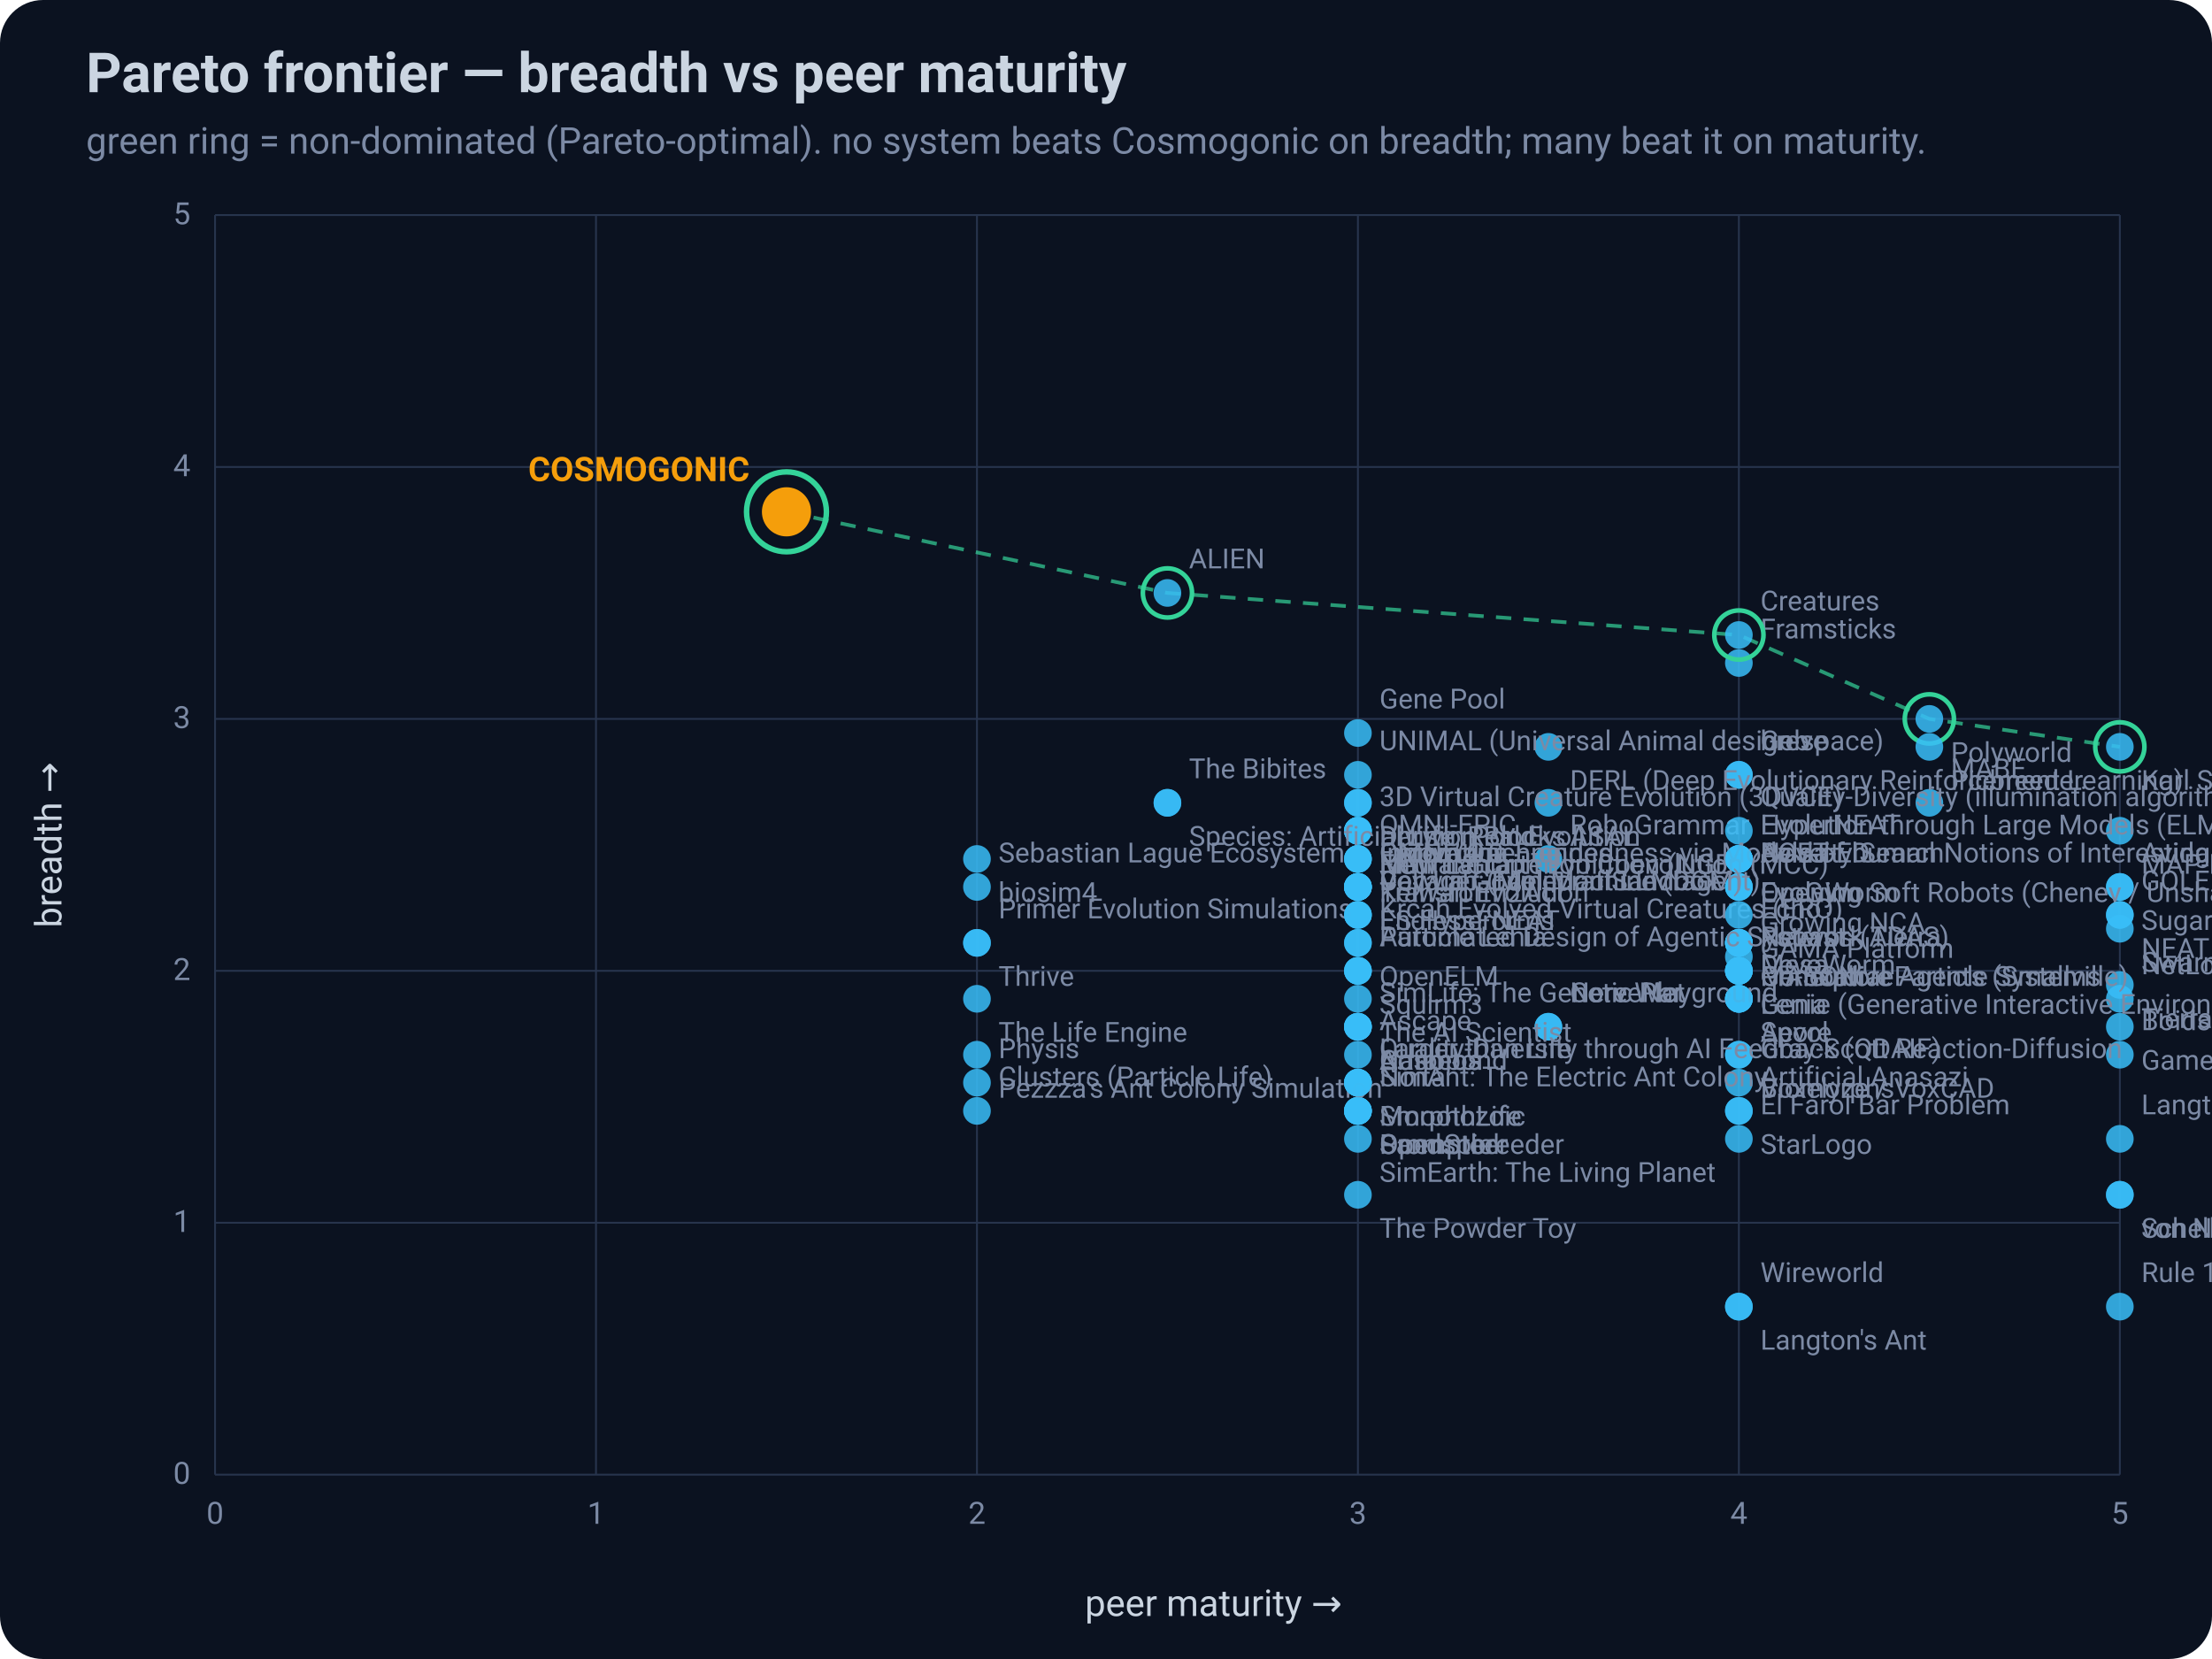
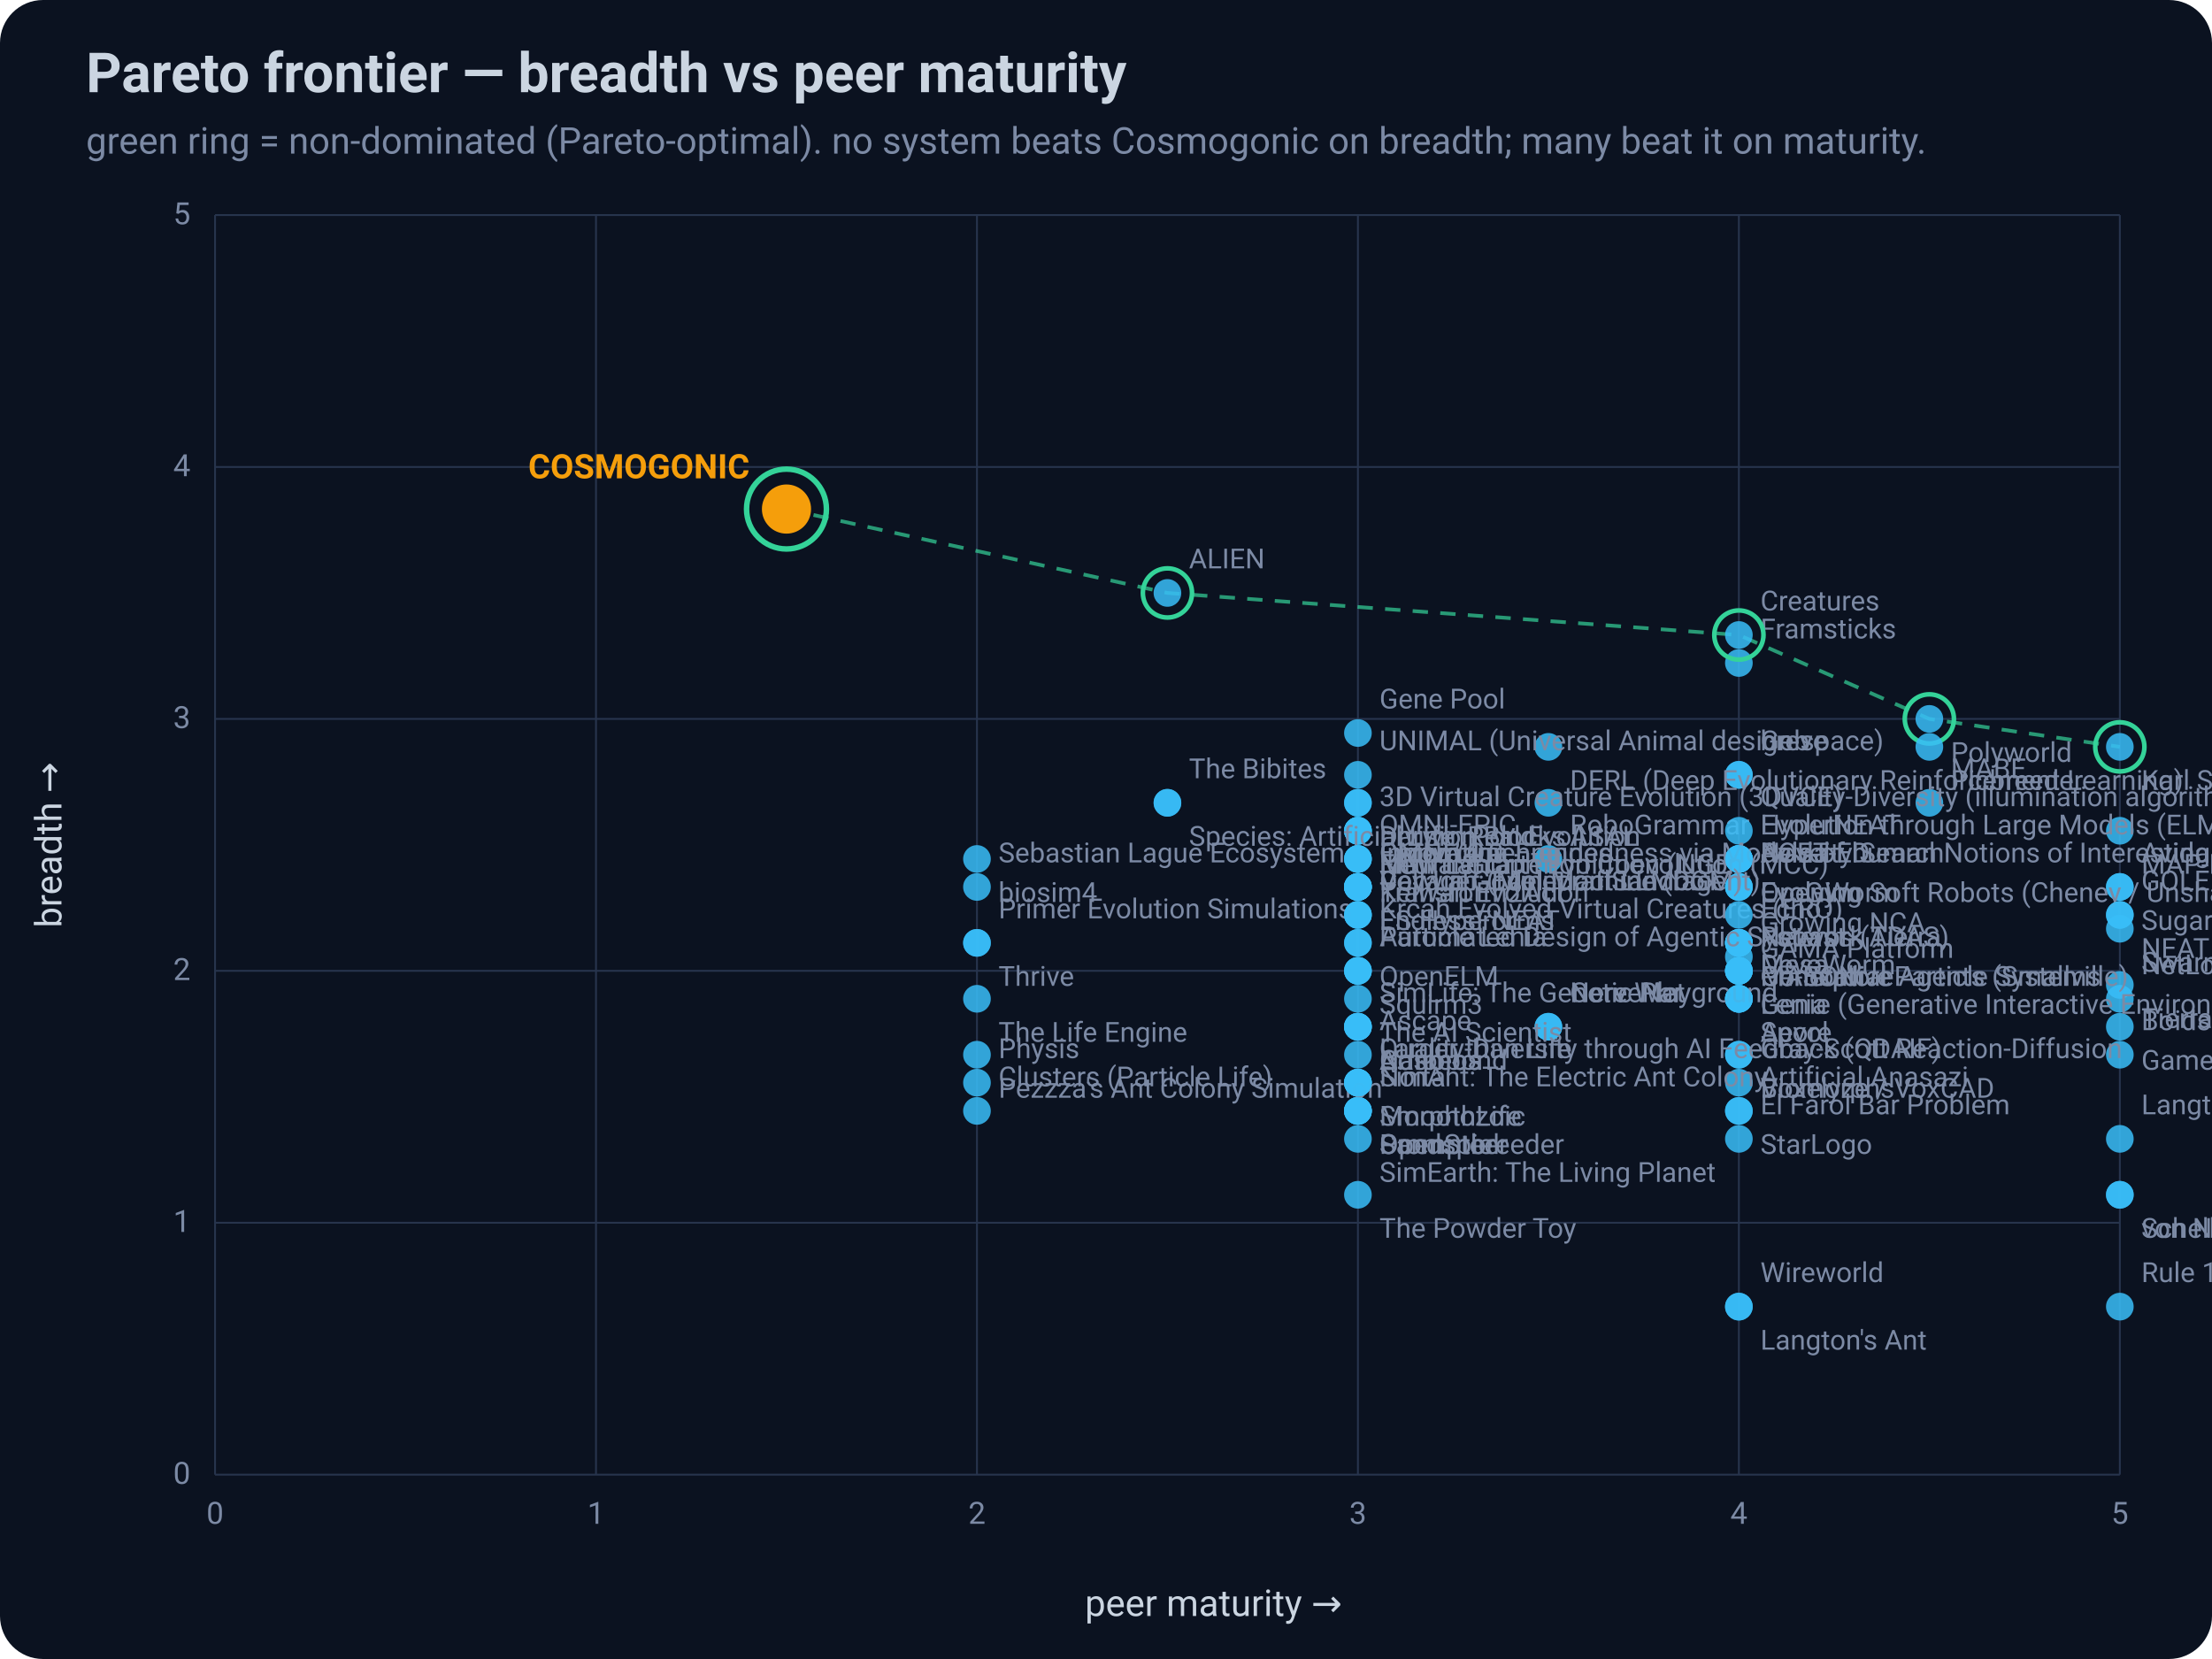
<svg xmlns="http://www.w3.org/2000/svg" viewBox="0 0 720 540" font-family="ui-sans-serif,system-ui,Segoe UI,Roboto,sans-serif" role="img" aria-label="Pareto frontier">
  <rect width="720" height="540" rx="14" fill="#0b1220" />
  <text x="28" y="30" fill="#cbd5e1" font-size="18" font-weight="700">Pareto frontier — breadth vs peer maturity</text>
  <text x="28" y="50" fill="#7c8aa5" font-size="12">green ring = non-dominated (Pareto-optimal). no system beats Cosmogonic on breadth; many beat it on maturity.</text>
  <line x1="70" y1="70" x2="70" y2="480" stroke="#27344d" stroke-width="0.6" />
  <line x1="70" y1="480" x2="690" y2="480" stroke="#27344d" stroke-width="0.6" />
  <text x="70" y="496" fill="#7c8aa5" font-size="10" text-anchor="middle">0</text>
  <text x="62" y="483" fill="#7c8aa5" font-size="10" text-anchor="end">0</text>
  <line x1="194" y1="70" x2="194" y2="480" stroke="#27344d" stroke-width="0.6" />
  <line x1="70" y1="398" x2="690" y2="398" stroke="#27344d" stroke-width="0.6" />
  <text x="194" y="496" fill="#7c8aa5" font-size="10" text-anchor="middle">1</text>
  <text x="62" y="401" fill="#7c8aa5" font-size="10" text-anchor="end">1</text>
  <line x1="318" y1="70" x2="318" y2="480" stroke="#27344d" stroke-width="0.6" />
  <line x1="70" y1="316" x2="690" y2="316" stroke="#27344d" stroke-width="0.6" />
  <text x="318" y="496" fill="#7c8aa5" font-size="10" text-anchor="middle">2</text>
  <text x="62" y="319" fill="#7c8aa5" font-size="10" text-anchor="end">2</text>
  <line x1="442" y1="70" x2="442" y2="480" stroke="#27344d" stroke-width="0.6" />
  <line x1="70" y1="234" x2="690" y2="234" stroke="#27344d" stroke-width="0.6" />
  <text x="442" y="496" fill="#7c8aa5" font-size="10" text-anchor="middle">3</text>
  <text x="62" y="237" fill="#7c8aa5" font-size="10" text-anchor="end">3</text>
  <line x1="566" y1="70" x2="566" y2="480" stroke="#27344d" stroke-width="0.6" />
  <line x1="70" y1="152" x2="690" y2="152" stroke="#27344d" stroke-width="0.6" />
  <text x="566" y="496" fill="#7c8aa5" font-size="10" text-anchor="middle">4</text>
  <text x="62" y="155" fill="#7c8aa5" font-size="10" text-anchor="end">4</text>
  <line x1="690" y1="70" x2="690" y2="480" stroke="#27344d" stroke-width="0.6" />
  <line x1="70" y1="70" x2="690" y2="70" stroke="#27344d" stroke-width="0.6" />
  <text x="690" y="496" fill="#7c8aa5" font-size="10" text-anchor="middle">5</text>
  <text x="62" y="73" fill="#7c8aa5" font-size="10" text-anchor="end">5</text>
  <text x="395" y="526" fill="#cbd5e1" font-size="12" text-anchor="middle">peer maturity →</text>
  <text x="20" y="275" fill="#cbd5e1" font-size="12" text-anchor="middle" transform="rotate(-90 20 275)">breadth →</text>
-   <polyline points="256,166.596 380,193 566,206.694 628,234 690,243.102" fill="none" stroke="#34d399" stroke-width="1.2" stroke-dasharray="5 4" opacity="0.7" />
-   <circle cx="256" cy="166.596" r="8" fill="#f59e0b" />
-   <circle cx="256" cy="166.596" r="13" fill="none" stroke="#34d399" stroke-width="1.8" />
-   <text x="244" y="156.596" fill="#f59e0b" font-size="11" font-weight="700" text-anchor="end">COSMOGONIC</text>
+   <polyline points="256,165.694 380,193 566,206.694 628,234 690,243.102" fill="none" stroke="#34d399" stroke-width="1.2" stroke-dasharray="5 4" opacity="0.7" />
+   <circle cx="256" cy="165.694" r="8" fill="#f59e0b" />
+   <circle cx="256" cy="165.694" r="13" fill="none" stroke="#34d399" stroke-width="1.8" />
+   <text x="244" y="155.694" fill="#f59e0b" font-size="11" font-weight="700" text-anchor="end">COSMOGONIC</text>
  <circle cx="690" cy="334.204" r="4.5" fill="#38bdf8" opacity="0.85" />
  <text x="697" y="348.204" fill="#7c8aa5" font-size="9">Game of Life</text>
  <circle cx="690" cy="343.306" r="4.5" fill="#38bdf8" opacity="0.85" />
  <text x="697" y="335.306" fill="#7c8aa5" font-size="9">Boids</text>
  <circle cx="566" cy="343.306" r="4.5" fill="#38bdf8" opacity="0.85" />
  <text x="573" y="357.306" fill="#7c8aa5" font-size="9">Biomorphs</text>
  <circle cx="504" cy="334.204" r="4.5" fill="#38bdf8" opacity="0.85" />
  <text x="511" y="326.204" fill="#7c8aa5" font-size="9">Core War</text>
  <circle cx="690" cy="320.592" r="4.5" fill="#38bdf8" opacity="0.85" />
  <text x="697" y="334.592" fill="#7c8aa5" font-size="9">Tierra</text>
  <circle cx="690" cy="288.694" r="4.5" fill="#38bdf8" opacity="0.85" />
  <text x="697" y="280.694" fill="#7c8aa5" font-size="9">Avida</text>
  <circle cx="628" cy="234" r="4.5" fill="#38bdf8" opacity="0.85" />
  <circle cx="628" cy="234" r="8" fill="none" stroke="#34d399" stroke-width="1.5" />
  <text x="635" y="248" fill="#7c8aa5" font-size="9">Polyworld</text>
  <circle cx="566" cy="215.796" r="4.5" fill="#38bdf8" opacity="0.85" />
  <text x="573" y="207.796" fill="#7c8aa5" font-size="9">Framsticks</text>
  <circle cx="690" cy="243.102" r="4.5" fill="#38bdf8" opacity="0.85" />
  <circle cx="690" cy="243.102" r="8" fill="none" stroke="#34d399" stroke-width="1.5" />
  <text x="697" y="257.102" fill="#7c8aa5" font-size="9">Karl Sims VC</text>
  <circle cx="566" cy="206.694" r="4.5" fill="#38bdf8" opacity="0.85" />
  <circle cx="566" cy="206.694" r="8" fill="none" stroke="#34d399" stroke-width="1.5" />
  <text x="573" y="198.694" fill="#7c8aa5" font-size="9">Creatures</text>
  <circle cx="442" cy="261.306" r="4.5" fill="#38bdf8" opacity="0.85" />
  <text x="449" y="275.306" fill="#7c8aa5" font-size="9">Darwin Pond</text>
  <circle cx="442" cy="238.592" r="4.5" fill="#38bdf8" opacity="0.85" />
  <text x="449" y="230.592" fill="#7c8aa5" font-size="9">Gene Pool</text>
  <circle cx="690" cy="288.694" r="4.5" fill="#38bdf8" opacity="0.85" />
  <text x="697" y="302.694" fill="#7c8aa5" font-size="9">Sugarscape</text>
  <circle cx="566" cy="306.898" r="4.5" fill="#38bdf8" opacity="0.85" />
  <text x="573" y="298.898" fill="#7c8aa5" font-size="9">Echo</text>
  <circle cx="690" cy="302.306" r="4.5" fill="#38bdf8" opacity="0.85" />
  <text x="697" y="316.306" fill="#7c8aa5" font-size="9">Swarm</text>
  <circle cx="566" cy="252.204" r="4.5" fill="#38bdf8" opacity="0.85" />
  <text x="573" y="244.204" fill="#7c8aa5" font-size="9">breve</text>
  <circle cx="628" cy="243.102" r="4.5" fill="#38bdf8" opacity="0.85" />
  <text x="635" y="257.102" fill="#7c8aa5" font-size="9">Picbreeder</text>
  <circle cx="628" cy="261.306" r="4.5" fill="#38bdf8" opacity="0.85" />
  <text x="635" y="253.306" fill="#7c8aa5" font-size="9">MABE</text>
  <circle cx="566" cy="316" r="4.5" fill="#38bdf8" opacity="0.85" />
  <text x="573" y="330" fill="#7c8aa5" font-size="9">Lenia</text>
  <circle cx="566" cy="311.408" r="4.5" fill="#38bdf8" opacity="0.85" />
  <text x="573" y="303.408" fill="#7c8aa5" font-size="9">Growing NCA</text>
  <circle cx="566" cy="279.592" r="4.5" fill="#38bdf8" opacity="0.85" />
  <text x="573" y="293.592" fill="#7c8aa5" font-size="9">OpenWorm</text>
  <circle cx="566" cy="288.694" r="4.5" fill="#38bdf8" opacity="0.85" />
  <text x="573" y="280.694" fill="#7c8aa5" font-size="9">POET</text>
  <circle cx="566" cy="279.592" r="4.5" fill="#38bdf8" opacity="0.85" />
  <text x="573" y="293.592" fill="#7c8aa5" font-size="9">EvoGym</text>
  <circle cx="380" cy="193" r="4.5" fill="#38bdf8" opacity="0.85" />
  <circle cx="380" cy="193" r="8" fill="none" stroke="#34d399" stroke-width="1.5" />
  <text x="387" y="185" fill="#7c8aa5" font-size="9">ALIEN</text>
  <circle cx="504" cy="261.306" r="4.5" fill="#38bdf8" opacity="0.85" />
  <text x="511" y="275.306" fill="#7c8aa5" font-size="9">ASAL</text>
  <circle cx="566" cy="425.306" r="4.5" fill="#38bdf8" opacity="0.85" />
  <text x="573" y="417.306" fill="#7c8aa5" font-size="9">Wireworld</text>
  <circle cx="566" cy="425.306" r="4.5" fill="#38bdf8" opacity="0.85" />
  <text x="573" y="439.306" fill="#7c8aa5" font-size="9">Langton's Ant</text>
  <circle cx="690" cy="370.694" r="4.5" fill="#38bdf8" opacity="0.85" />
  <text x="697" y="362.694" fill="#7c8aa5" font-size="9">Langton's Loops</text>
  <circle cx="690" cy="388.898" r="4.5" fill="#38bdf8" opacity="0.85" />
  <text x="697" y="402.898" fill="#7c8aa5" font-size="9">von Neumann Universal Constructor</text>
  <circle cx="690" cy="425.306" r="4.5" fill="#38bdf8" opacity="0.85" />
  <text x="697" y="417.306" fill="#7c8aa5" font-size="9">Rule 110</text>
  <circle cx="442" cy="352.408" r="4.5" fill="#38bdf8" opacity="0.85" />
  <text x="449" y="366.408" fill="#7c8aa5" font-size="9">SmoothLife</text>
  <circle cx="442" cy="352.408" r="4.5" fill="#38bdf8" opacity="0.85" />
  <text x="449" y="344.408" fill="#7c8aa5" font-size="9">Larger than Life</text>
  <circle cx="442" cy="270.408" r="4.5" fill="#38bdf8" opacity="0.85" />
  <text x="449" y="284.408" fill="#7c8aa5" font-size="9">Flow Lenia</text>
  <circle cx="442" cy="316" r="4.5" fill="#38bdf8" opacity="0.85" />
  <text x="449" y="308" fill="#7c8aa5" font-size="9">Particle Lenia</text>
  <circle cx="566" cy="306.898" r="4.5" fill="#38bdf8" opacity="0.85" />
  <text x="573" y="320.898" fill="#7c8aa5" font-size="9">Primordial Particle Systems</text>
  <circle cx="566" cy="352.408" r="4.5" fill="#38bdf8" opacity="0.85" />
  <text x="573" y="344.408" fill="#7c8aa5" font-size="9">Gray-Scott Reaction-Diffusion</text>
  <circle cx="566" cy="325.102" r="4.5" fill="#38bdf8" opacity="0.85" />
  <text x="573" y="339.102" fill="#7c8aa5" font-size="9">Aevol</text>
  <circle cx="566" cy="288.694" r="4.5" fill="#38bdf8" opacity="0.85" />
  <text x="573" y="280.694" fill="#7c8aa5" font-size="9">Avida-ED</text>
  <circle cx="442" cy="334.204" r="4.5" fill="#38bdf8" opacity="0.85" />
  <text x="449" y="348.204" fill="#7c8aa5" font-size="9">Nanopond</text>
  <circle cx="318" cy="352.408" r="4.5" fill="#38bdf8" opacity="0.85" />
  <text x="325" y="344.408" fill="#7c8aa5" font-size="9">Physis</text>
  <circle cx="442" cy="334.204" r="4.5" fill="#38bdf8" opacity="0.85" />
  <text x="449" y="348.204" fill="#7c8aa5" font-size="9">Cosmos</text>
  <circle cx="566" cy="252.204" r="4.5" fill="#38bdf8" opacity="0.85" />
  <text x="573" y="244.204" fill="#7c8aa5" font-size="9">Geb</text>
  <circle cx="442" cy="334.204" r="4.5" fill="#38bdf8" opacity="0.85" />
  <text x="449" y="348.204" fill="#7c8aa5" font-size="9">Amoeba</text>
  <circle cx="442" cy="288.694" r="4.5" fill="#38bdf8" opacity="0.85" />
  <text x="449" y="280.694" fill="#7c8aa5" font-size="9">Evolve 4.0</text>
  <circle cx="442" cy="316" r="4.5" fill="#38bdf8" opacity="0.85" />
  <text x="449" y="330" fill="#7c8aa5" font-size="9">Squirm3</text>
  <circle cx="566" cy="316" r="4.5" fill="#38bdf8" opacity="0.85" />
  <text x="573" y="308" fill="#7c8aa5" font-size="9">Network Tierra</text>
  <circle cx="318" cy="279.592" r="4.5" fill="#38bdf8" opacity="0.85" />
  <text x="325" y="293.592" fill="#7c8aa5" font-size="9">biosim4</text>
  <circle cx="690" cy="297.796" r="4.5" fill="#38bdf8" opacity="0.85" />
  <text x="697" y="289.796" fill="#7c8aa5" font-size="9">GOLEM (Genetically Organized Lifelike Electro Mechanics)</text>
  <circle cx="566" cy="343.306" r="4.5" fill="#38bdf8" opacity="0.85" />
  <text x="573" y="357.306" fill="#7c8aa5" font-size="9">Voxelyze / VoxCAD</text>
  <circle cx="442" cy="270.408" r="4.5" fill="#38bdf8" opacity="0.85" />
  <text x="449" y="262.408" fill="#7c8aa5" font-size="9">3D Virtual Creature Evolution (3DVCE)</text>
  <circle cx="504" cy="243.102" r="4.5" fill="#38bdf8" opacity="0.85" />
  <text x="511" y="257.102" fill="#7c8aa5" font-size="9">DERL (Deep Evolutionary Reinforcement Learning)</text>
  <circle cx="442" cy="252.204" r="4.5" fill="#38bdf8" opacity="0.85" />
  <text x="449" y="244.204" fill="#7c8aa5" font-size="9">UNIMAL (Universal Animal design space)</text>
  <circle cx="566" cy="279.592" r="4.5" fill="#38bdf8" opacity="0.85" />
  <text x="573" y="293.592" fill="#7c8aa5" font-size="9">Evolving Soft Robots (Cheney / Unshackling Evolution)</text>
  <circle cx="504" cy="279.592" r="4.5" fill="#38bdf8" opacity="0.85" />
  <text x="511" y="271.592" fill="#7c8aa5" font-size="9">RoboGrammar</text>
  <circle cx="442" cy="279.592" r="4.5" fill="#38bdf8" opacity="0.85" />
  <text x="449" y="293.592" fill="#7c8aa5" font-size="9">Transform2Act</text>
  <circle cx="504" cy="334.204" r="4.5" fill="#38bdf8" opacity="0.85" />
  <text x="511" y="326.204" fill="#7c8aa5" font-size="9">NerveNet</text>
  <circle cx="442" cy="270.408" r="4.5" fill="#38bdf8" opacity="0.85" />
  <text x="449" y="284.408" fill="#7c8aa5" font-size="9">Neural Graph Evolution (NGE)</text>
  <circle cx="442" cy="306.898" r="4.5" fill="#38bdf8" opacity="0.85" />
  <text x="449" y="298.898" fill="#7c8aa5" font-size="9">Krcah Evolved Virtual Creatures (ERO)</text>
  <circle cx="690" cy="297.796" r="4.5" fill="#38bdf8" opacity="0.85" />
  <text x="697" y="311.796" fill="#7c8aa5" font-size="9">NEAT (NeuroEvolution of Augmenting Topologies)</text>
  <circle cx="566" cy="279.592" r="4.5" fill="#38bdf8" opacity="0.85" />
  <text x="573" y="271.592" fill="#7c8aa5" font-size="9">HyperNEAT</text>
  <circle cx="442" cy="288.694" r="4.5" fill="#38bdf8" opacity="0.85" />
  <text x="449" y="302.694" fill="#7c8aa5" font-size="9">ES-HyperNEAT</text>
  <circle cx="566" cy="288.694" r="4.5" fill="#38bdf8" opacity="0.85" />
  <text x="573" y="280.694" fill="#7c8aa5" font-size="9">Novelty Search</text>
  <circle cx="690" cy="270.408" r="4.5" fill="#38bdf8" opacity="0.85" />
  <text x="697" y="284.408" fill="#7c8aa5" font-size="9">MAP-Elites</text>
  <circle cx="566" cy="270.408" r="4.5" fill="#38bdf8" opacity="0.85" />
  <text x="573" y="262.408" fill="#7c8aa5" font-size="9">Quality-Diversity (illumination algorithms)</text>
  <circle cx="566" cy="306.898" r="4.5" fill="#38bdf8" opacity="0.85" />
  <text x="573" y="320.898" fill="#7c8aa5" font-size="9">Go-Explore</text>
  <circle cx="442" cy="288.694" r="4.5" fill="#38bdf8" opacity="0.85" />
  <text x="449" y="280.694" fill="#7c8aa5" font-size="9">OMNI (Open-endedness via Models of human Notions of Interestingness)</text>
  <circle cx="442" cy="270.408" r="4.5" fill="#38bdf8" opacity="0.85" />
  <text x="449" y="284.408" fill="#7c8aa5" font-size="9">Minimal Criterion Coevolution (MCC)</text>
  <circle cx="442" cy="288.694" r="4.5" fill="#38bdf8" opacity="0.85" />
  <text x="449" y="280.694" fill="#7c8aa5" font-size="9">Innovation Engines</text>
  <circle cx="442" cy="288.694" r="4.5" fill="#38bdf8" opacity="0.85" />
  <text x="449" y="302.694" fill="#7c8aa5" font-size="9">EndlessForms</text>
  <circle cx="690" cy="325.102" r="4.5" fill="#38bdf8" opacity="0.85" />
  <text x="697" y="317.102" fill="#7c8aa5" font-size="9">NetLogo</text>
  <circle cx="566" cy="306.898" r="4.5" fill="#38bdf8" opacity="0.85" />
  <text x="573" y="320.898" fill="#7c8aa5" font-size="9">MASON</text>
  <circle cx="566" cy="316" r="4.5" fill="#38bdf8" opacity="0.85" />
  <text x="573" y="308" fill="#7c8aa5" font-size="9">Repast</text>
  <circle cx="566" cy="361.592" r="4.5" fill="#38bdf8" opacity="0.85" />
  <text x="573" y="375.592" fill="#7c8aa5" font-size="9">StarLogo</text>
  <circle cx="442" cy="343.306" r="4.5" fill="#38bdf8" opacity="0.85" />
  <text x="449" y="335.306" fill="#7c8aa5" font-size="9">Ascape</text>
  <circle cx="566" cy="297.796" r="4.5" fill="#38bdf8" opacity="0.85" />
  <text x="573" y="311.796" fill="#7c8aa5" font-size="9">GAMA Platform</text>
  <circle cx="566" cy="325.102" r="4.5" fill="#38bdf8" opacity="0.85" />
  <text x="573" y="317.102" fill="#7c8aa5" font-size="9">Mesa</text>
  <circle cx="442" cy="361.592" r="4.5" fill="#38bdf8" opacity="0.85" />
  <text x="449" y="375.592" fill="#7c8aa5" font-size="9">OpenSteer</text>
  <circle cx="566" cy="361.592" r="4.5" fill="#38bdf8" opacity="0.85" />
  <text x="573" y="353.592" fill="#7c8aa5" font-size="9">Artificial Anasazi</text>
  <circle cx="690" cy="388.898" r="4.5" fill="#38bdf8" opacity="0.85" />
  <text x="697" y="402.898" fill="#7c8aa5" font-size="9">Schelling Segregation Model</text>
  <circle cx="566" cy="370.694" r="4.5" fill="#38bdf8" opacity="0.85" />
  <text x="573" y="362.694" fill="#7c8aa5" font-size="9">El Farol Bar Problem</text>
  <circle cx="566" cy="325.102" r="4.5" fill="#38bdf8" opacity="0.85" />
  <text x="573" y="339.102" fill="#7c8aa5" font-size="9">Spore</text>
  <circle cx="442" cy="334.204" r="4.5" fill="#38bdf8" opacity="0.85" />
  <text x="449" y="326.204" fill="#7c8aa5" font-size="9">SimLife: The Genetic Playground</text>
  <circle cx="442" cy="370.694" r="4.5" fill="#38bdf8" opacity="0.85" />
  <text x="449" y="384.694" fill="#7c8aa5" font-size="9">SimEarth: The Living Planet</text>
  <circle cx="442" cy="361.592" r="4.5" fill="#38bdf8" opacity="0.85" />
  <text x="449" y="353.592" fill="#7c8aa5" font-size="9">SimAnt: The Electric Ant Colony</text>
  <circle cx="318" cy="306.898" r="4.5" fill="#38bdf8" opacity="0.85" />
  <text x="325" y="320.898" fill="#7c8aa5" font-size="9">Thrive</text>
  <circle cx="442" cy="297.796" r="4.5" fill="#38bdf8" opacity="0.85" />
  <text x="449" y="289.796" fill="#7c8aa5" font-size="9">Cell Lab: Evolution Sandbox</text>
  <circle cx="380" cy="261.306" r="4.5" fill="#38bdf8" opacity="0.85" />
  <text x="387" y="275.306" fill="#7c8aa5" font-size="9">Species: Artificial Life, Real Evolution</text>
  <circle cx="380" cy="261.306" r="4.5" fill="#38bdf8" opacity="0.85" />
  <text x="387" y="253.306" fill="#7c8aa5" font-size="9">The Bibites</text>
  <circle cx="442" cy="388.898" r="4.5" fill="#38bdf8" opacity="0.85" />
  <text x="449" y="402.898" fill="#7c8aa5" font-size="9">The Powder Toy</text>
  <circle cx="442" cy="361.592" r="4.5" fill="#38bdf8" opacity="0.85" />
  <text x="449" y="353.592" fill="#7c8aa5" font-size="9">Noita</text>
  <circle cx="318" cy="325.102" r="4.5" fill="#38bdf8" opacity="0.85" />
  <text x="325" y="339.102" fill="#7c8aa5" font-size="9">The Life Engine</text>
  <circle cx="318" cy="361.592" r="4.5" fill="#38bdf8" opacity="0.85" />
  <text x="325" y="353.592" fill="#7c8aa5" font-size="9">Clusters (Particle Life)</text>
  <circle cx="442" cy="361.592" r="4.5" fill="#38bdf8" opacity="0.85" />
  <text x="449" y="375.592" fill="#7c8aa5" font-size="9">Sandspiel</text>
  <circle cx="318" cy="288.694" r="4.5" fill="#38bdf8" opacity="0.85" />
  <text x="325" y="280.694" fill="#7c8aa5" font-size="9">Sebastian Lague Ecosystem</text>
  <circle cx="318" cy="343.306" r="4.5" fill="#38bdf8" opacity="0.85" />
  <text x="325" y="357.306" fill="#7c8aa5" font-size="9">Pezzza's Ant Colony Simulation</text>
  <circle cx="318" cy="306.898" r="4.5" fill="#38bdf8" opacity="0.85" />
  <text x="325" y="298.898" fill="#7c8aa5" font-size="9">Primer Evolution Simulations</text>
  <circle cx="442" cy="279.592" r="4.5" fill="#38bdf8" opacity="0.85" />
  <text x="449" y="293.592" fill="#7c8aa5" font-size="9">Keiwan Evolution</text>
  <circle cx="566" cy="325.102" r="4.5" fill="#38bdf8" opacity="0.85" />
  <text x="573" y="317.102" fill="#7c8aa5" font-size="9">DevoWorm</text>
  <circle cx="442" cy="352.408" r="4.5" fill="#38bdf8" opacity="0.85" />
  <text x="449" y="366.408" fill="#7c8aa5" font-size="9">Morphozoic</text>
  <circle cx="442" cy="288.694" r="4.5" fill="#38bdf8" opacity="0.85" />
  <text x="449" y="280.694" fill="#7c8aa5" font-size="9">Chromaria</text>
  <circle cx="442" cy="261.306" r="4.5" fill="#38bdf8" opacity="0.85" />
  <text x="449" y="275.306" fill="#7c8aa5" font-size="9">Division Blocks</text>
  <circle cx="442" cy="297.796" r="4.5" fill="#38bdf8" opacity="0.85" />
  <text x="449" y="289.796" fill="#7c8aa5" font-size="9">Voyager (Minecraft LLM agent)</text>
  <circle cx="566" cy="306.898" r="4.5" fill="#38bdf8" opacity="0.85" />
  <text x="573" y="320.898" fill="#7c8aa5" font-size="9">Generative Agents (Smallville)</text>
  <circle cx="442" cy="279.592" r="4.5" fill="#38bdf8" opacity="0.85" />
  <text x="449" y="271.592" fill="#7c8aa5" font-size="9">OMNI-EPIC</text>
  <circle cx="566" cy="316" r="4.5" fill="#38bdf8" opacity="0.85" />
  <text x="573" y="330" fill="#7c8aa5" font-size="9">Genie (Generative Interactive Environments)</text>
  <circle cx="566" cy="279.592" r="4.5" fill="#38bdf8" opacity="0.85" />
  <text x="573" y="271.592" fill="#7c8aa5" font-size="9">Evolution through Large Models (ELM)</text>
  <circle cx="442" cy="306.898" r="4.5" fill="#38bdf8" opacity="0.85" />
  <text x="449" y="320.898" fill="#7c8aa5" font-size="9">OpenELM</text>
  <circle cx="442" cy="316" r="4.5" fill="#38bdf8" opacity="0.85" />
  <text x="449" y="308" fill="#7c8aa5" font-size="9">Automated Design of Agentic Systems (ADAS)</text>
  <circle cx="442" cy="325.102" r="4.5" fill="#38bdf8" opacity="0.85" />
  <text x="449" y="339.102" fill="#7c8aa5" font-size="9">The AI Scientist</text>
  <circle cx="442" cy="297.796" r="4.5" fill="#38bdf8" opacity="0.85" />
  <text x="449" y="289.796" fill="#7c8aa5" font-size="9">Darwin Godel Machine (DGM)</text>
  <circle cx="442" cy="361.592" r="4.5" fill="#38bdf8" opacity="0.85" />
  <text x="449" y="375.592" fill="#7c8aa5" font-size="9">Promptbreeder</text>
  <circle cx="442" cy="352.408" r="4.5" fill="#38bdf8" opacity="0.85" />
  <text x="449" y="344.408" fill="#7c8aa5" font-size="9">Quality-Diversity through AI Feedback (QDAIF)</text>
</svg>
